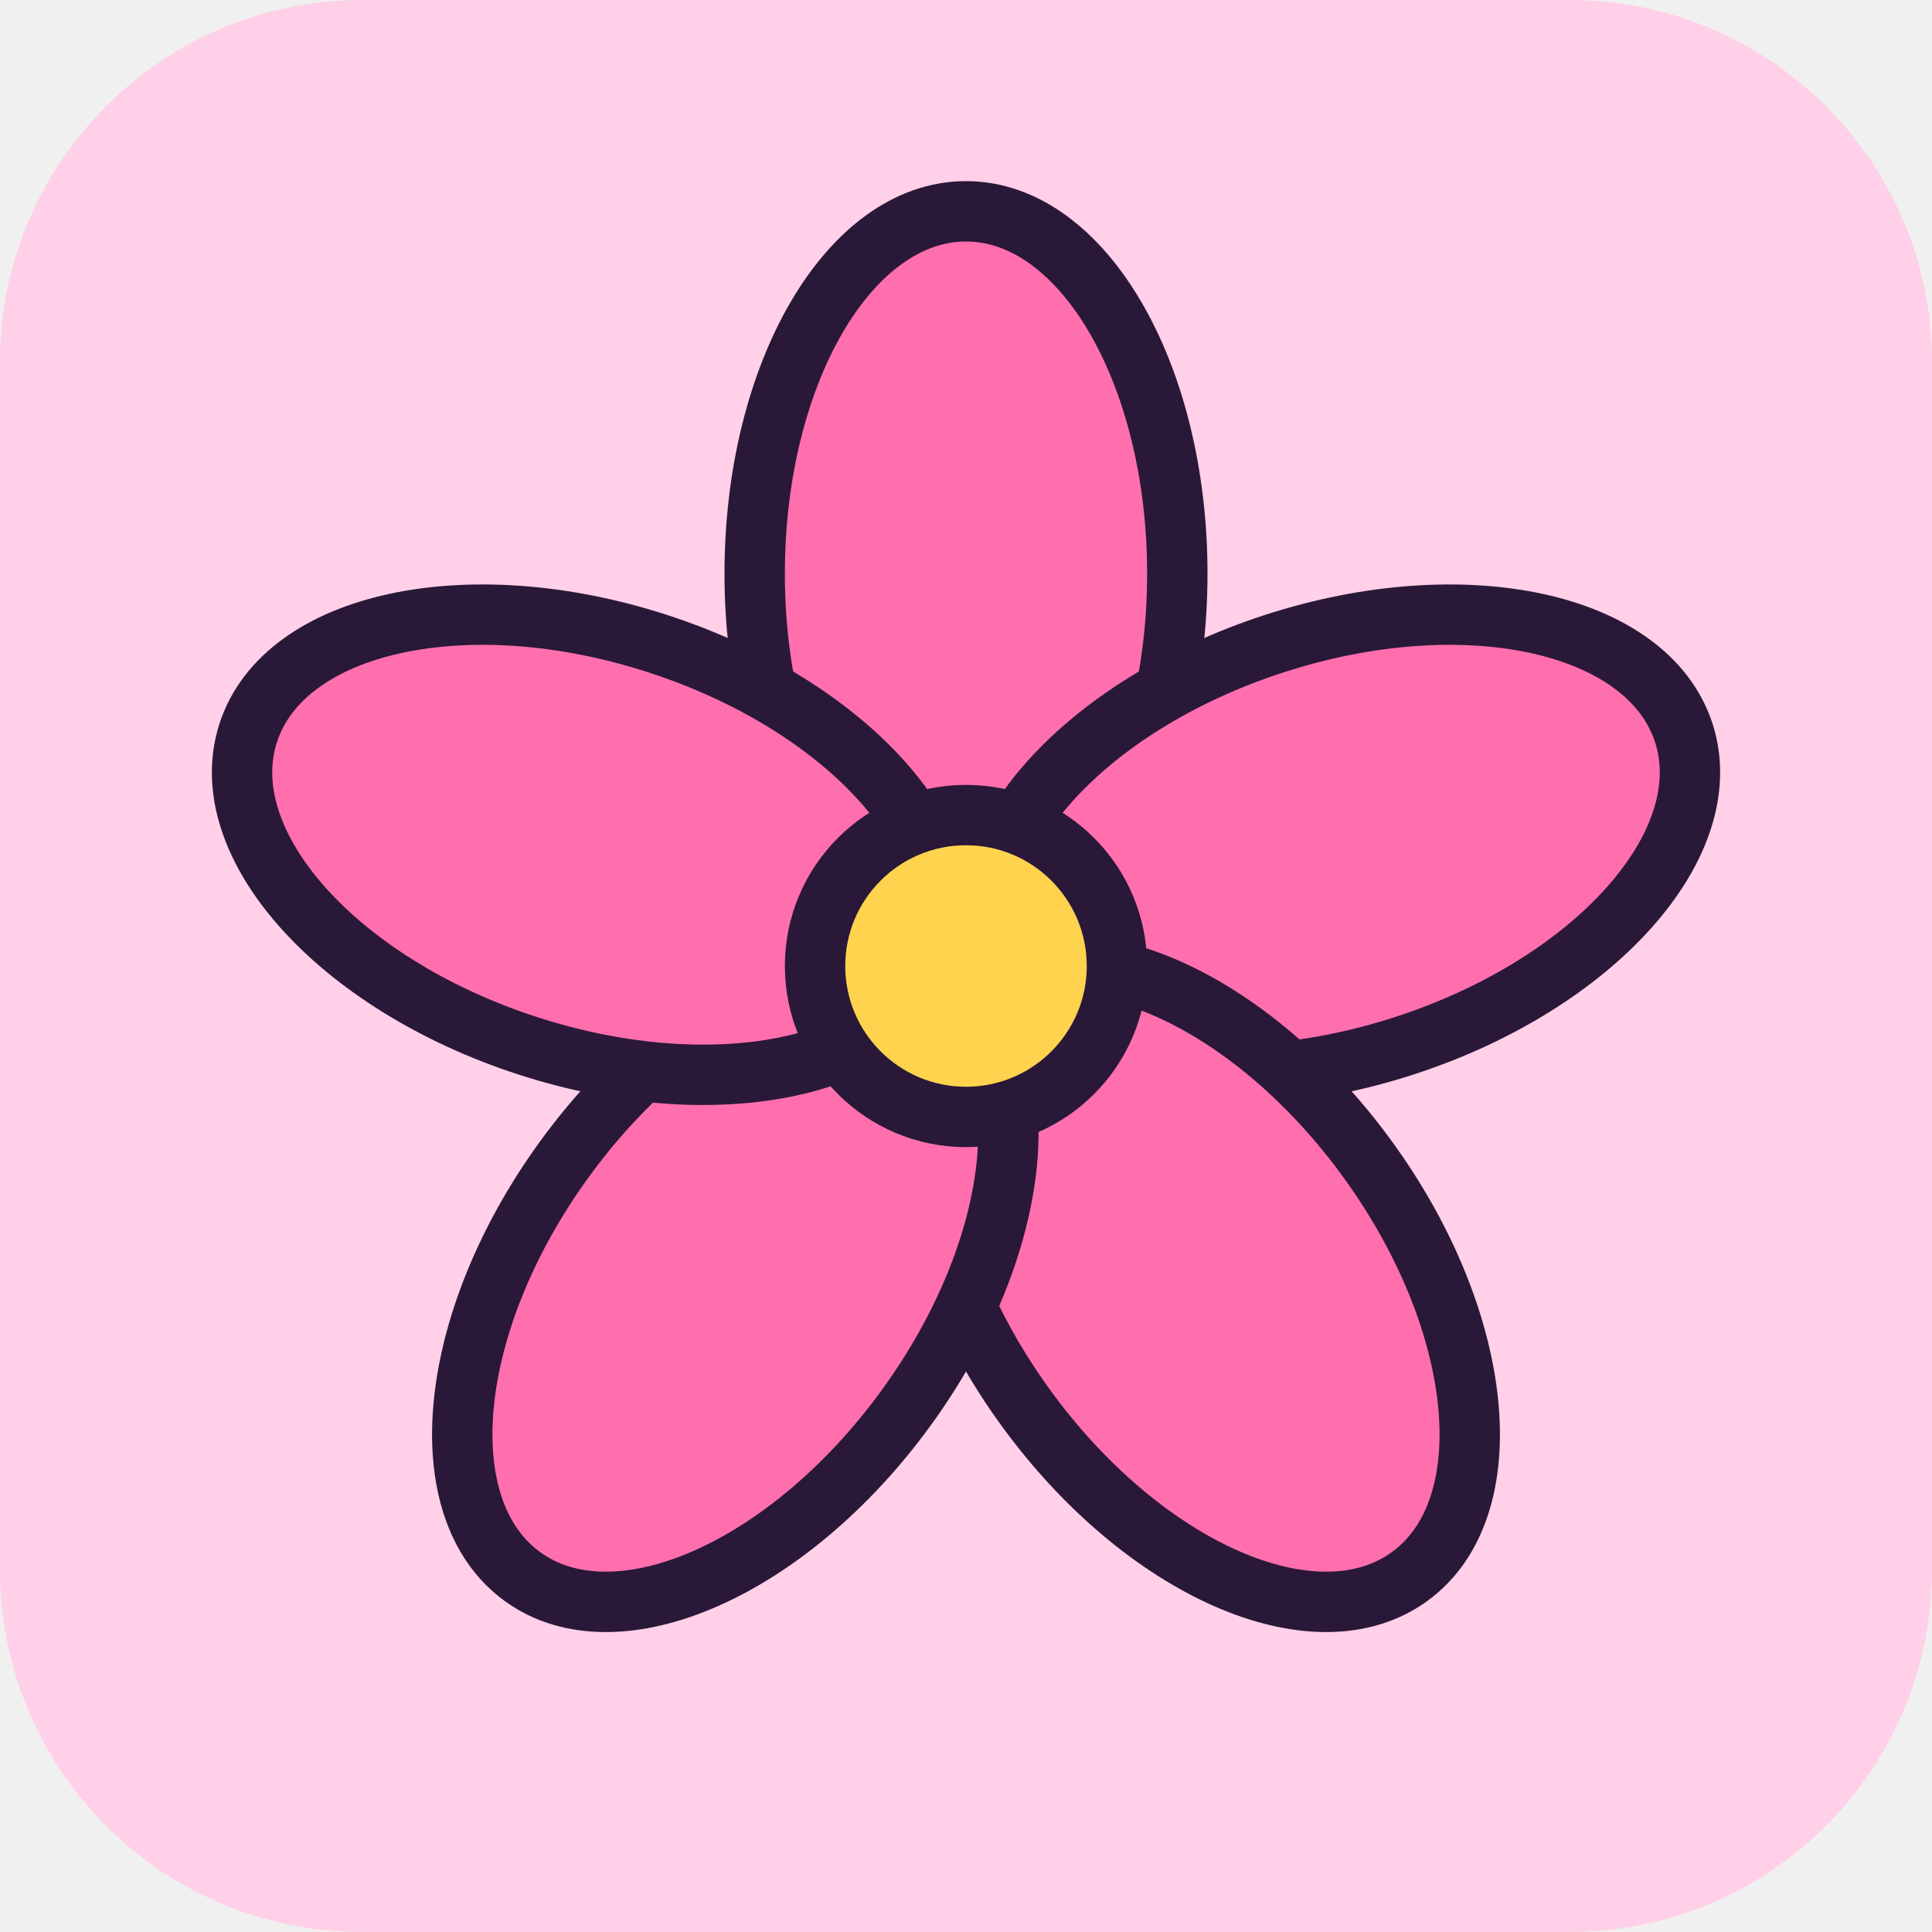
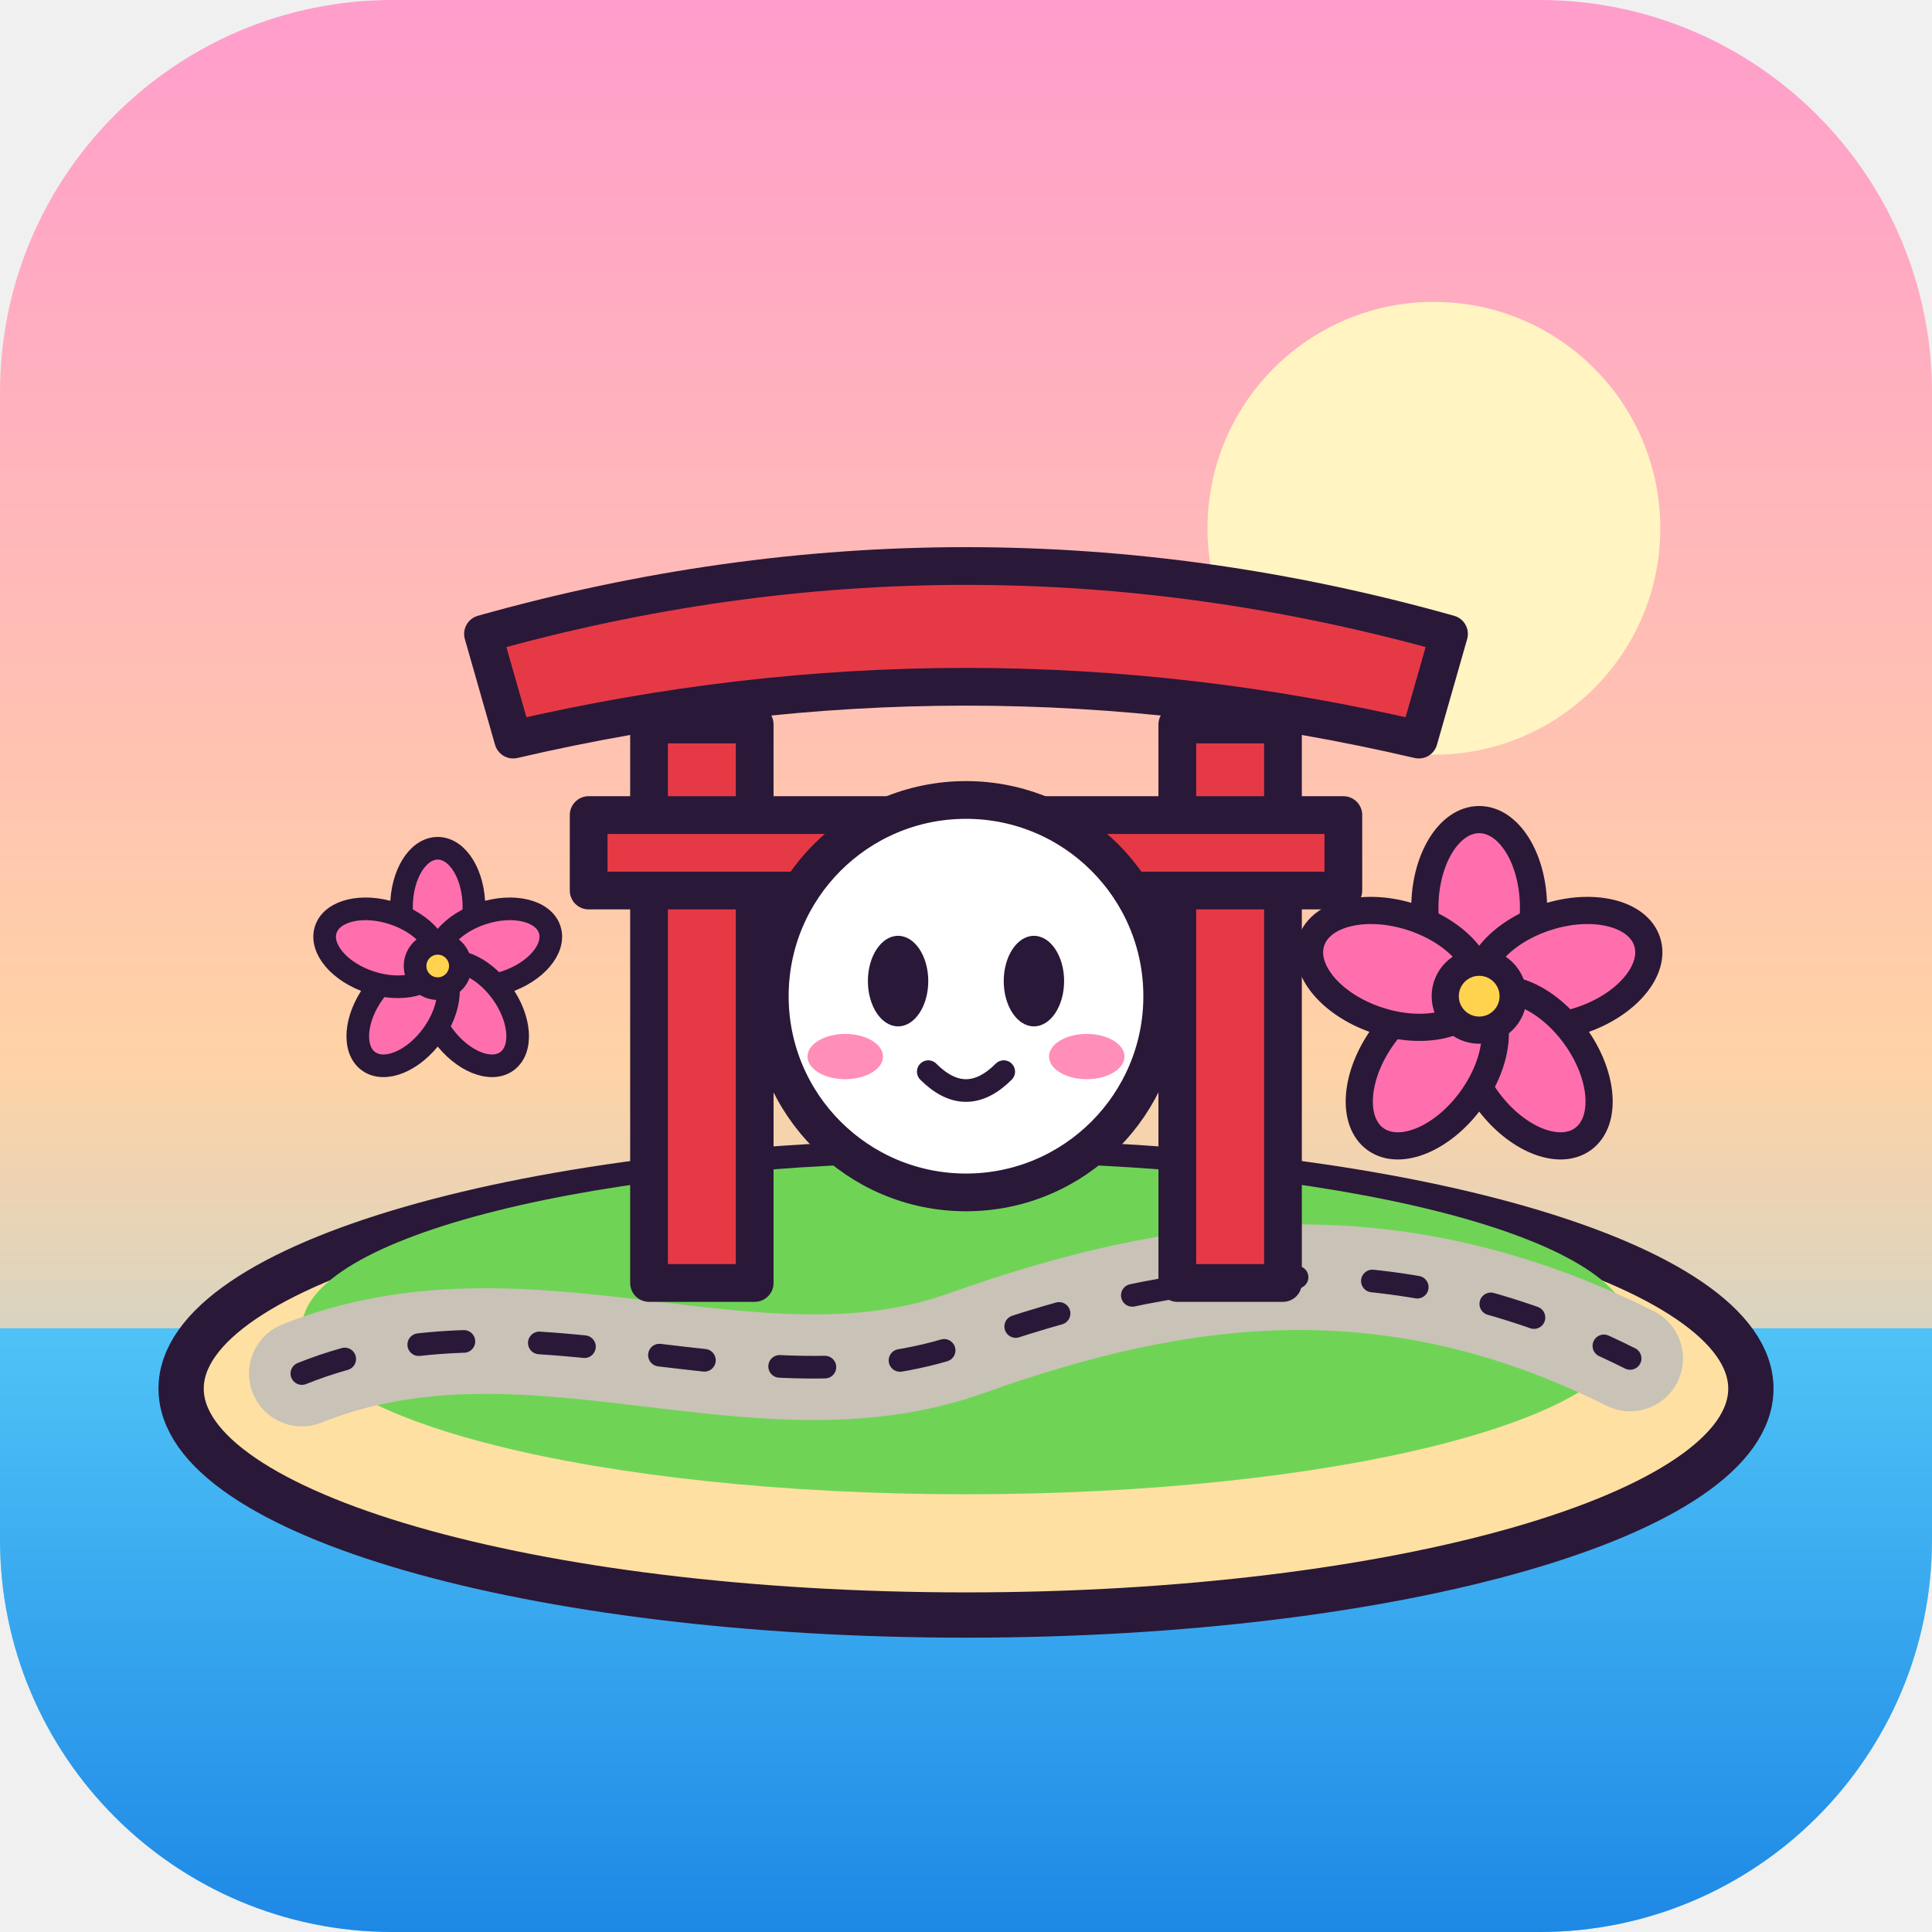
- <svg xmlns="http://www.w3.org/2000/svg" width="128" height="128" viewBox="0 0 128 128">
-   <rect width="128" height="128" rx="24" fill="#ffd0e7" />
-   <g transform="translate(64 64)" fill="#ff6fae" stroke="#2a1838" stroke-width="4">
-     <ellipse cx="0" cy="-26" rx="14" ry="24" />
-     <ellipse cx="0" cy="-26" rx="14" ry="24" transform="rotate(72)" />
-     <ellipse cx="0" cy="-26" rx="14" ry="24" transform="rotate(144)" />
-     <ellipse cx="0" cy="-26" rx="14" ry="24" transform="rotate(216)" />
-     <ellipse cx="0" cy="-26" rx="14" ry="24" transform="rotate(288)" />
+ <svg xmlns="http://www.w3.org/2000/svg" width="256" height="256" viewBox="0 0 256 256">
+   <defs>
+     <linearGradient id="sky" x1="0" y1="0" x2="0" y2="1">
+       <stop offset="0" stop-color="#ff9ccc" />
+       <stop offset="0.55" stop-color="#ffd3a6" />
+       <stop offset="1" stop-color="#7fd6ff" />
+     </linearGradient>
+     <linearGradient id="sea" x1="0" y1="0" x2="0" y2="1">
+       <stop offset="0" stop-color="#4fc3f7" />
+       <stop offset="1" stop-color="#1e88e5" />
+     </linearGradient>
+   </defs>
+   <rect width="256" height="256" rx="52" fill="url(#sky)" />
+   <circle cx="190" cy="70" r="30" fill="#fff4c2" />
+   <path d="M0 176h256v28a52 52 0 0 1-52 52H52A52 52 0 0 1 0 204Z" fill="url(#sea)" />
+   <ellipse cx="128" cy="184" rx="104" ry="30" fill="#ffe0a3" stroke="#2a1838" stroke-width="6" />
+   <ellipse cx="128" cy="176" rx="88" ry="22" fill="#6fd456" />
+   <path d="M40 182c30-12 60 6 88-4s56-14 88 2" fill="none" stroke="#c9c2b6" stroke-width="14" stroke-linecap="round" />
+   <path d="M40 182c30-12 60 6 88-4s56-14 88 2" fill="none" stroke="#2a1838" stroke-width="3" stroke-dasharray="6 10" stroke-linecap="round" />
+   <g stroke="#2a1838" stroke-width="5" stroke-linejoin="round">
+     <rect x="86" y="96" width="14" height="74" fill="#e63946" />
+     <rect x="156" y="96" width="14" height="74" fill="#e63946" />
+     <path d="M64 84q64-18 128 0l-4 14q-60-14-120 0Z" fill="#e63946" />
+     <rect x="78" y="108" width="100" height="10" fill="#e63946" />
  </g>
-   <circle cx="64" cy="64" r="10" fill="#ffd34d" stroke="#2a1838" stroke-width="4" />
+   <g transform="translate(128 132)">
+     <circle r="26" fill="#ffffff" stroke="#2a1838" stroke-width="5" />
+     <ellipse cx="-9" cy="-2" rx="4" ry="6" fill="#2a1838" />
+     <ellipse cx="9" cy="-2" rx="4" ry="6" fill="#2a1838" />
+     <ellipse cx="-16" cy="8" rx="5" ry="3" fill="#ff8fb8" />
+     <ellipse cx="16" cy="8" rx="5" ry="3" fill="#ff8fb8" />
+     <path d="M-5 10q5 5 10 0" fill="none" stroke="#2a1838" stroke-width="3" stroke-linecap="round" />
+   </g>
+   <g transform="translate(196 132) scale(0.9)" fill="#ff6fae" stroke="#2a1838" stroke-width="4">
+     <ellipse cx="0" cy="-13" rx="8" ry="13" />
+     <ellipse cx="0" cy="-13" rx="8" ry="13" transform="rotate(72)" />
+     <ellipse cx="0" cy="-13" rx="8" ry="13" transform="rotate(144)" />
+     <ellipse cx="0" cy="-13" rx="8" ry="13" transform="rotate(216)" />
+     <ellipse cx="0" cy="-13" rx="8" ry="13" transform="rotate(288)" />
+     <circle r="5" fill="#ffd34d" />
+   </g>
+   <g transform="translate(58 128) scale(0.6)" fill="#ff6fae" stroke="#2a1838" stroke-width="5">
+     <ellipse cx="0" cy="-13" rx="8" ry="13" />
+     <ellipse cx="0" cy="-13" rx="8" ry="13" transform="rotate(72)" />
+     <ellipse cx="0" cy="-13" rx="8" ry="13" transform="rotate(144)" />
+     <ellipse cx="0" cy="-13" rx="8" ry="13" transform="rotate(216)" />
+     <ellipse cx="0" cy="-13" rx="8" ry="13" transform="rotate(288)" />
+     <circle r="5" fill="#ffd34d" />
+   </g>
</svg>
